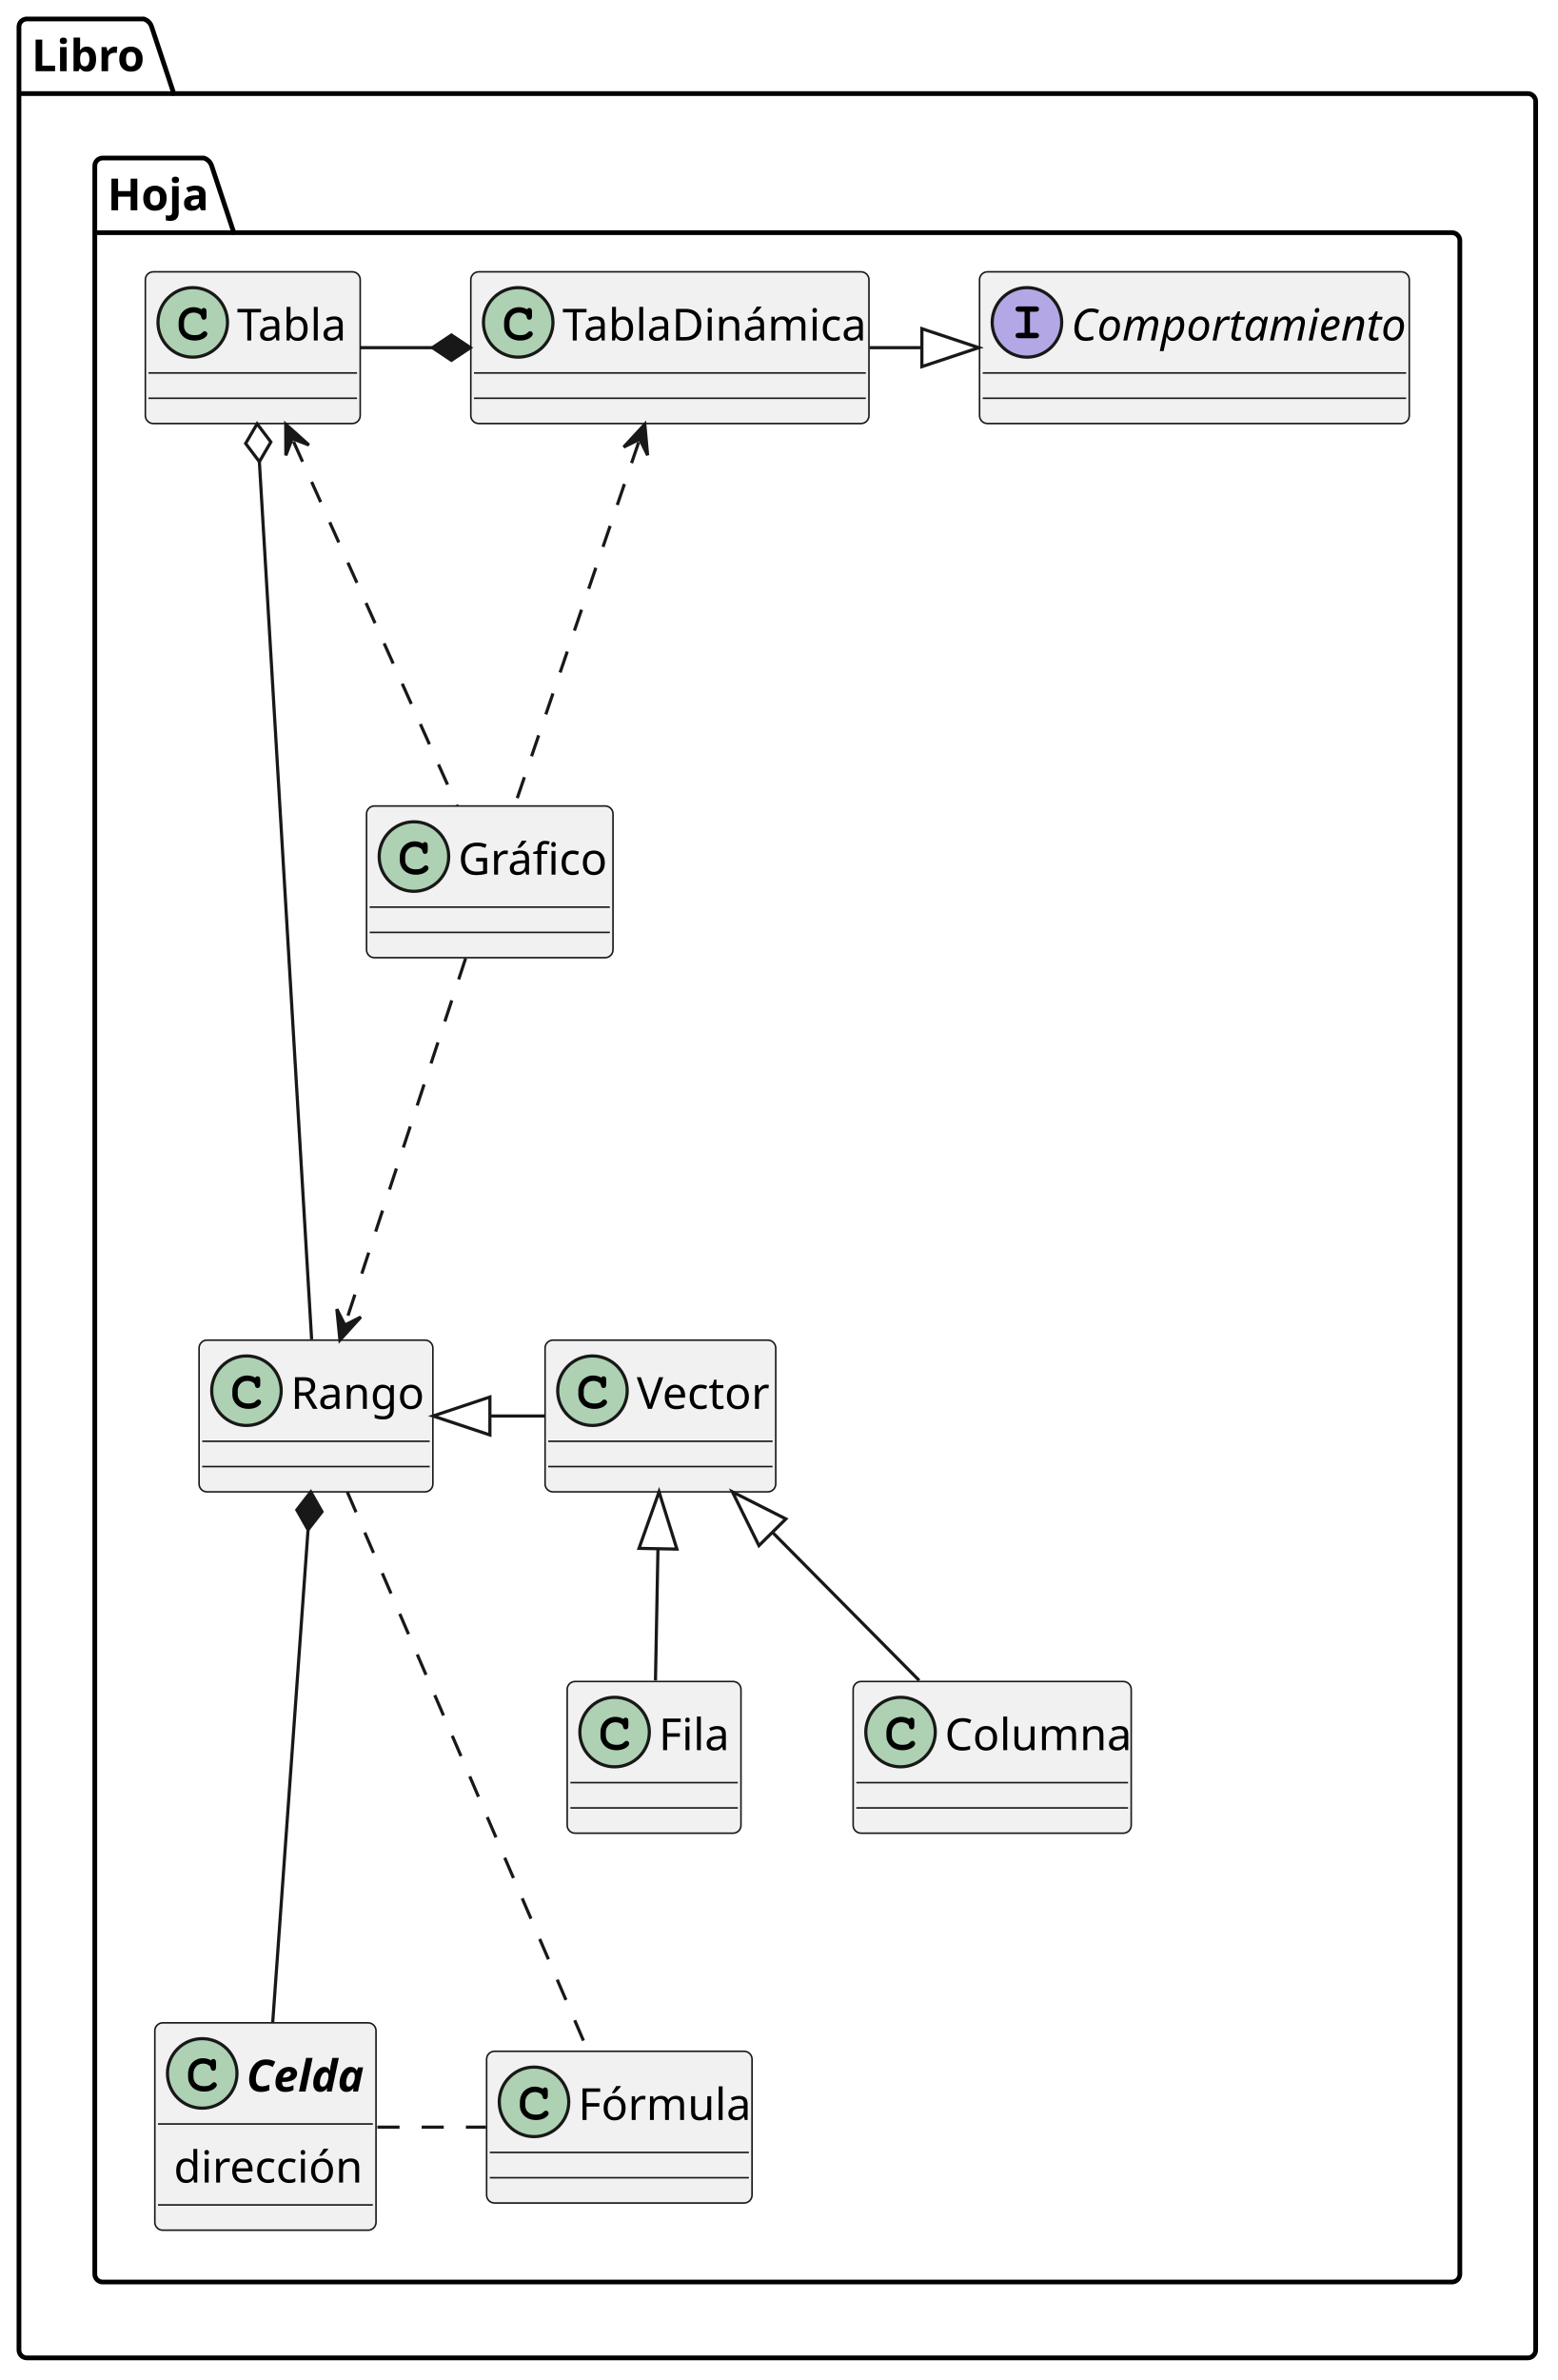
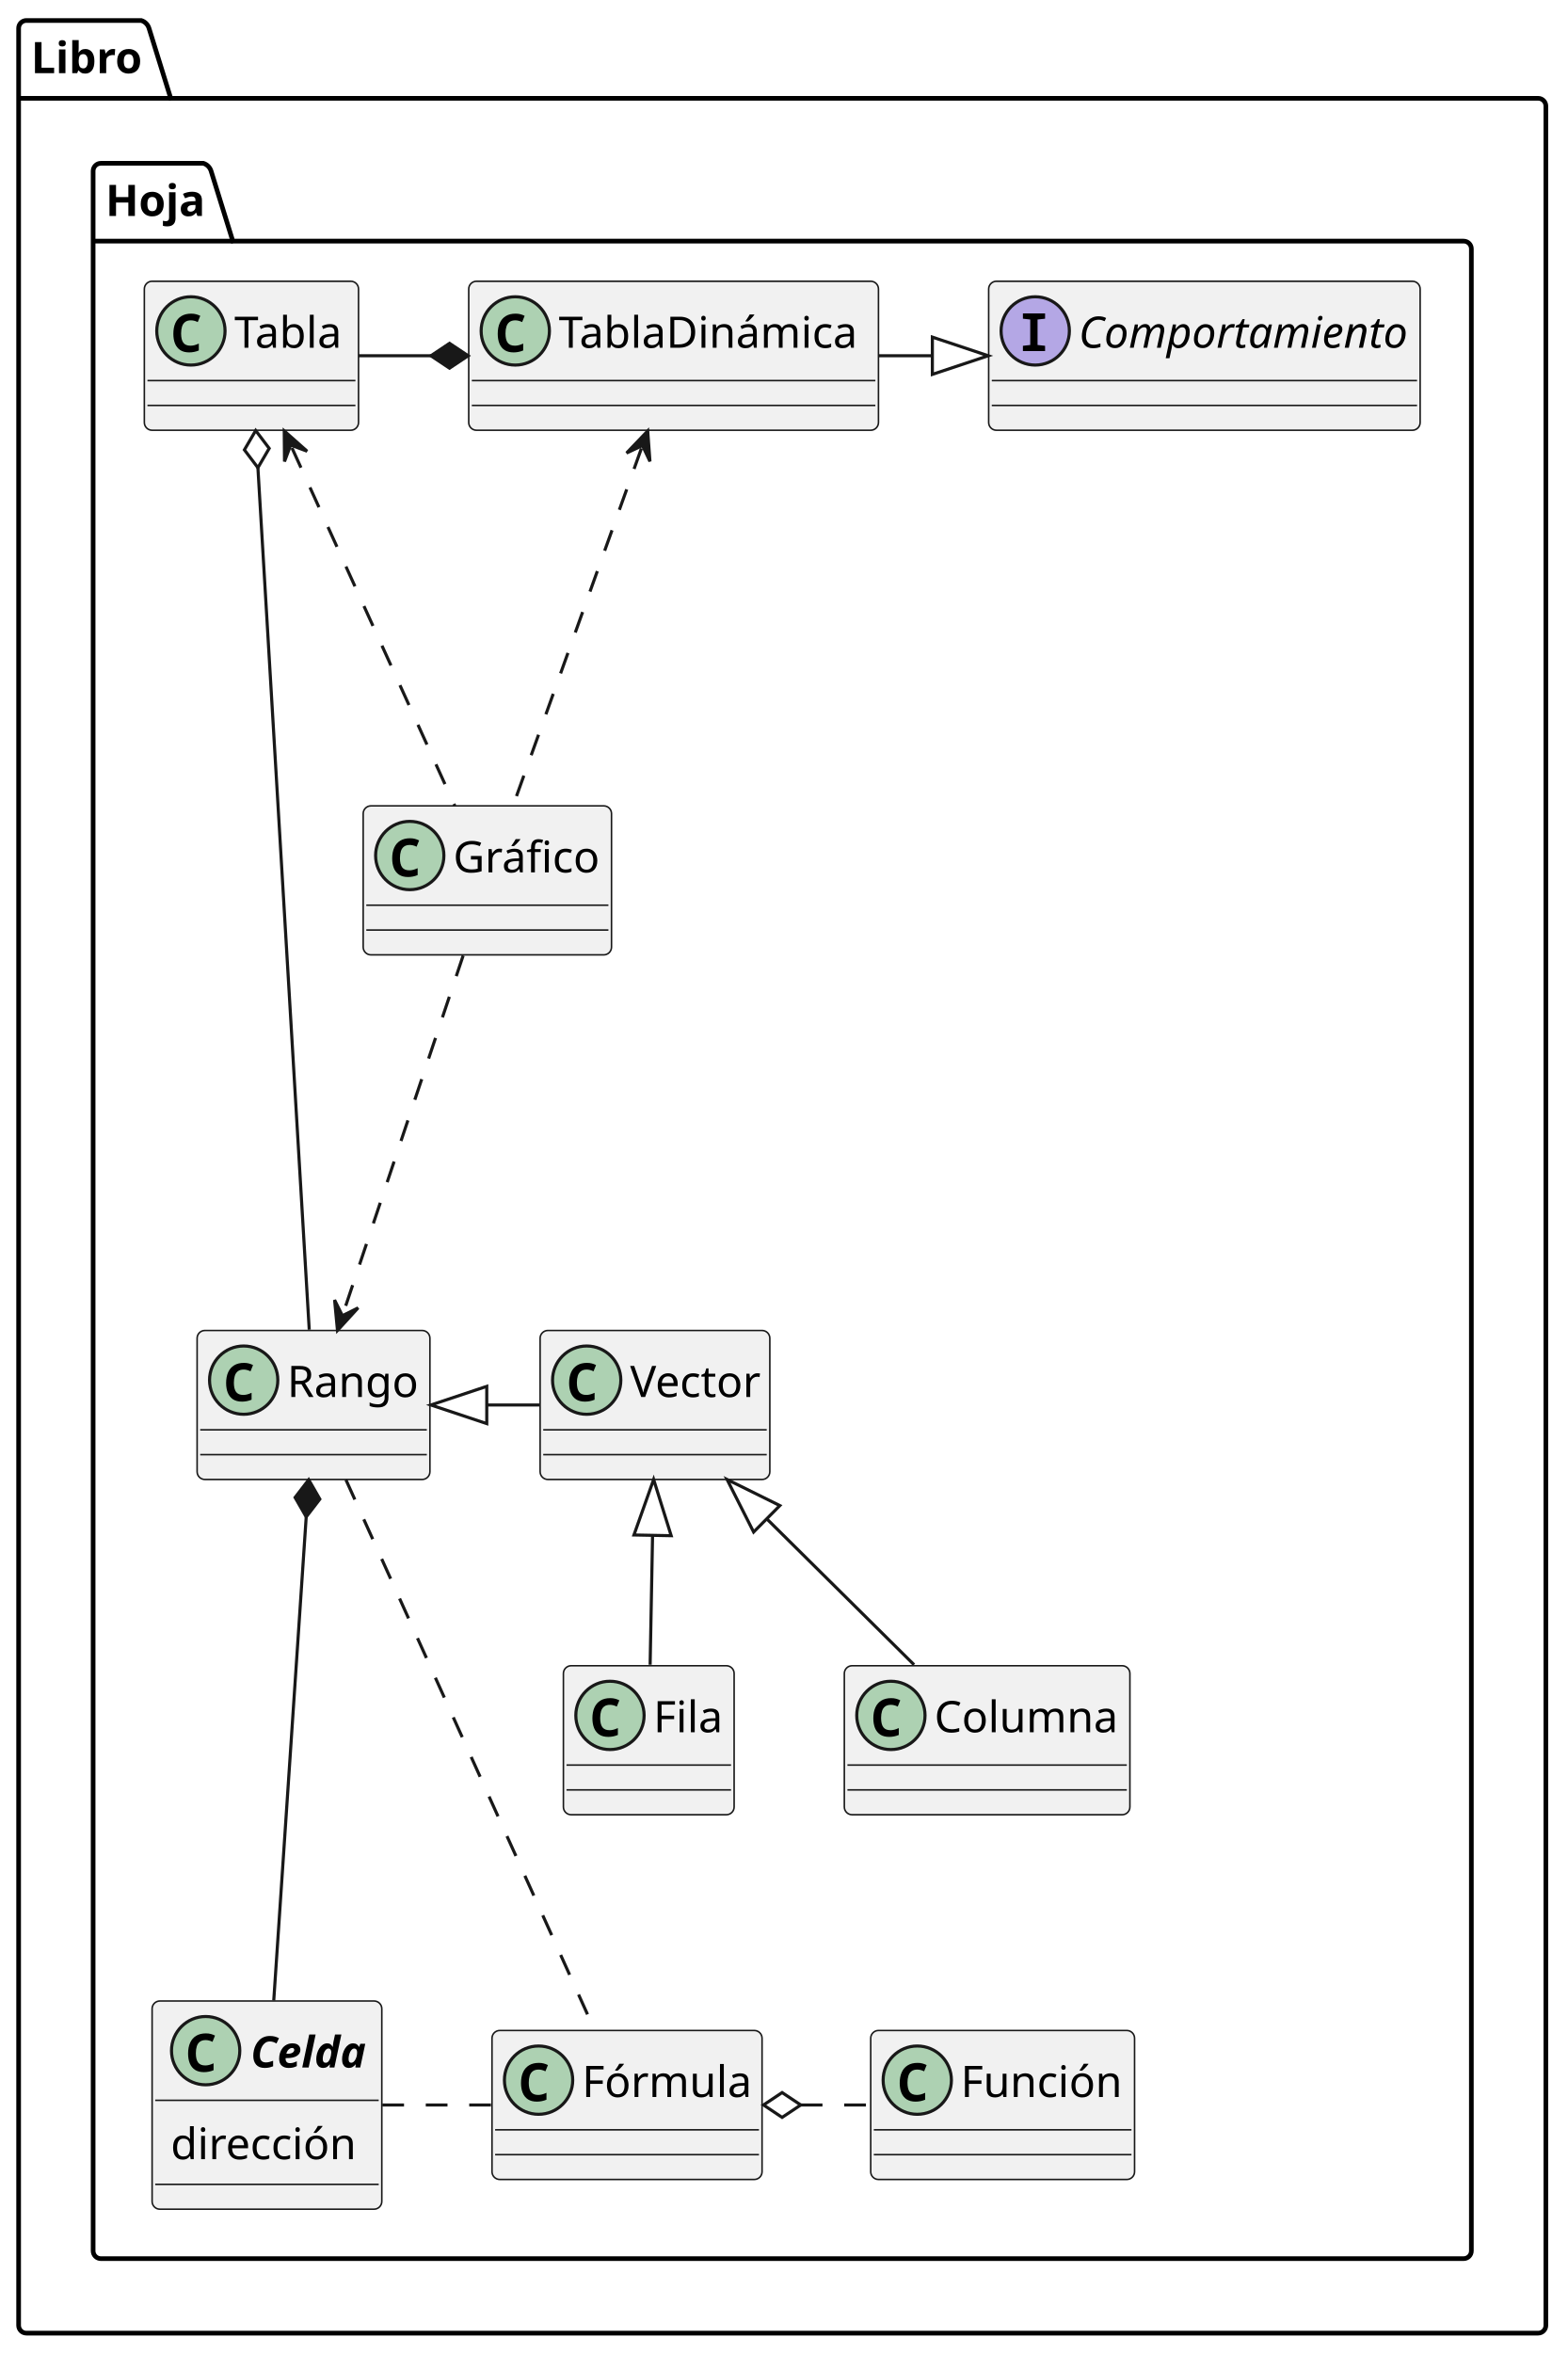
- <svg xmlns="http://www.w3.org/2000/svg" contentStyleType="text/css" height="753px" preserveAspectRatio="none" style="width:493px;height:753px;background:#FFFFFF;" version="1.1" viewBox="0 0 493 753" width="493px" zoomAndPan="magnify">
+ <svg xmlns="http://www.w3.org/2000/svg" contentStyleType="text/css" height="758px" preserveAspectRatio="none" style="width:505px;height:758px;background:#FFFFFF;" version="1.1" viewBox="0 0 505 758" width="505px" zoomAndPan="magnify">
  <defs />
  <g>
    <g id="cluster_Libro">
-       <path d="M8.5,6 L45.5,6 A3.75,3.75 0 0 1 48,8.5 L55,29.609 L483.5,29.609 A2.5,2.5 0 0 1 486,32.109 L486,743.5 A2.5,2.5 0 0 1 483.5,746 L8.5,746 A2.5,2.5 0 0 1 6,743.5 L6,8.5 A2.5,2.5 0 0 1 8.5,6 " fill="none" style="stroke:#000000;stroke-width:1.5;" />
-       <line style="stroke:#000000;stroke-width:1.5;" x1="6" x2="55" y1="29.609" y2="29.609" />
-       <text fill="#000000" font-family="sans-serif" font-size="14" font-weight="bold" lengthAdjust="spacing" textLength="36" x="10" y="22.533">Libro</text>
+       <path d="M8.5,6.602 L45.5,6.602 A3.75,3.75 0 0 1 48,9.102 L55,31.67 L495.5,31.67 A2.5,2.5 0 0 1 498,34.17 L498,749.102 A2.5,2.5 0 0 1 495.5,751.602 L8.5,751.602 A2.5,2.5 0 0 1 6,749.102 L6,9.102 A2.5,2.5 0 0 1 8.5,6.602 " fill="none" style="stroke:#000000;stroke-width:1.5;" />
+       <line style="stroke:#000000;stroke-width:1.5;" x1="6" x2="55" y1="31.67" y2="31.67" />
+       <text fill="#000000" font-family="sans-serif" font-size="14" font-weight="bold" lengthAdjust="spacing" textLength="36" x="10" y="23.568">Libro</text>
    </g>
    <g id="cluster_Hoja">
-       <path d="M32.5,50 L64.5,50 A3.75,3.75 0 0 1 67,52.5 L74,73.609 L459.5,73.609 A2.5,2.5 0 0 1 462,76.109 L462,719.5 A2.5,2.5 0 0 1 459.5,722 L32.5,722 A2.5,2.5 0 0 1 30,719.5 L30,52.5 A2.5,2.5 0 0 1 32.5,50 " fill="none" style="stroke:#000000;stroke-width:1.5;" />
-       <line style="stroke:#000000;stroke-width:1.5;" x1="30" x2="74" y1="73.609" y2="73.609" />
-       <text fill="#000000" font-family="sans-serif" font-size="14" font-weight="bold" lengthAdjust="spacing" textLength="31" x="34" y="66.533">Hoja</text>
+       <path d="M32.5,52.602 L65.5,52.602 A3.75,3.75 0 0 1 68,55.102 L75,77.67 L471.5,77.67 A2.5,2.5 0 0 1 474,80.17 L474,725.102 A2.5,2.5 0 0 1 471.5,727.602 L32.5,727.602 A2.5,2.5 0 0 1 30,725.102 L30,55.102 A2.5,2.5 0 0 1 32.5,52.602 " fill="none" style="stroke:#000000;stroke-width:1.5;" />
+       <line style="stroke:#000000;stroke-width:1.5;" x1="30" x2="75" y1="77.67" y2="77.67" />
+       <text fill="#000000" font-family="sans-serif" font-size="14" font-weight="bold" lengthAdjust="spacing" textLength="32" x="34" y="69.568">Hoja</text>
    </g>
    <g id="elem_Comportamiento">
-       <rect codeLine="7" fill="#F1F1F1" height="48" id="Comportamiento" rx="2.5" ry="2.5" style="stroke:#181818;stroke-width:0.5;" width="136" x="310" y="86" />
-       <ellipse cx="325" cy="102" fill="#B4A7E5" rx="11" ry="11" style="stroke:#181818;stroke-width:1.0;" />
-       <path d="M325.953,98.641 L325.953,105.297 L327.672,105.297 Q328.281,105.297 328.547,105.531 Q328.812,105.766 328.812,106.156 Q328.812,106.531 328.547,106.766 Q328.281,107 327.672,107 L322.531,107 Q321.922,107 321.656,106.766 Q321.391,106.531 321.391,106.141 Q321.391,105.766 321.656,105.531 Q321.922,105.297 322.531,105.297 L324.25,105.297 L324.25,98.641 L322.531,98.641 Q321.922,98.641 321.656,98.406 Q321.391,98.172 321.391,97.781 Q321.391,97.406 321.656,97.172 Q321.922,96.938 322.531,96.938 L327.672,96.938 Q328.281,96.938 328.547,97.172 Q328.812,97.406 328.812,97.781 Q328.812,98.172 328.547,98.406 Q328.281,98.641 327.672,98.641 L325.953,98.641 Z " fill="#000000" />
-       <text fill="#000000" font-family="sans-serif" font-size="14" font-style="italic" lengthAdjust="spacing" textLength="104" x="339" y="107.728">Comportamiento</text>
-       <line style="stroke:#181818;stroke-width:0.5;" x1="311" x2="445" y1="118" y2="118" />
-       <line style="stroke:#181818;stroke-width:0.5;" x1="311" x2="445" y1="126" y2="126" />
+       <rect codeLine="7" fill="#F1F1F1" height="48" id="Comportamiento" rx="2.5" ry="2.5" style="stroke:#181818;stroke-width:0.5;" width="139" x="318.5" y="90.602" />
+       <ellipse cx="333.5" cy="106.602" fill="#B4A7E5" rx="11" ry="11" style="stroke:#181818;stroke-width:1.0;" />
+       <path d="M329.531,113.102 L329.531,111.399 L331.891,111.133 L331.891,102.93 L329.531,102.665 L329.531,100.961 L336.672,100.961 L336.672,102.665 L334.25,102.93 L334.25,111.133 L336.672,111.399 L336.672,113.102 L329.531,113.102 Z " fill="#000000" />
+       <text fill="#000000" font-family="sans-serif" font-size="14" font-style="italic" lengthAdjust="spacing" textLength="107" x="347.5" y="112.034">Comportamiento</text>
+       <line style="stroke:#181818;stroke-width:0.5;" x1="319.5" x2="456.5" y1="122.602" y2="122.602" />
+       <line style="stroke:#181818;stroke-width:0.5;" x1="319.5" x2="456.5" y1="130.602" y2="130.602" />
    </g>
    <g id="elem_Rango">
-       <rect fill="#F1F1F1" height="48" id="Rango" rx="2.5" ry="2.5" style="stroke:#181818;stroke-width:0.5;" width="74" x="63" y="424" />
-       <ellipse cx="78" cy="440" fill="#ADD1B2" rx="11" ry="11" style="stroke:#181818;stroke-width:1.0;" />
-       <path d="M80.766,435.875 Q80.922,435.656 81.109,435.547 Q81.297,435.438 81.516,435.438 Q81.891,435.438 82.125,435.703 Q82.359,435.953 82.359,436.562 L82.359,438.016 Q82.359,438.625 82.125,438.891 Q81.891,439.156 81.516,439.156 Q81.172,439.156 80.969,438.953 Q80.766,438.766 80.656,438.25 Q80.609,437.891 80.422,437.703 Q80.094,437.328 79.484,437.109 Q78.875,436.891 78.25,436.891 Q77.484,436.891 76.844,437.219 Q76.219,437.547 75.719,438.297 Q75.234,439.047 75.234,440.078 L75.234,441.172 Q75.234,442.406 76.125,443.234 Q77.016,444.047 78.609,444.047 Q79.547,444.047 80.203,443.797 Q80.594,443.641 81.016,443.203 Q81.281,442.938 81.422,442.859 Q81.578,442.781 81.781,442.781 Q82.109,442.781 82.359,443.047 Q82.625,443.297 82.625,443.641 Q82.625,443.984 82.281,444.391 Q81.781,444.969 80.984,445.297 Q79.906,445.75 78.609,445.75 Q77.094,445.75 75.891,445.125 Q74.906,444.625 74.219,443.562 Q73.531,442.484 73.531,441.203 L73.531,440.047 Q73.531,438.719 74.141,437.578 Q74.766,436.422 75.859,435.812 Q76.953,435.188 78.188,435.188 Q78.922,435.188 79.562,435.359 Q80.219,435.516 80.766,435.875 Z " fill="#000000" />
-       <text fill="#000000" font-family="sans-serif" font-size="14" lengthAdjust="spacing" textLength="42" x="92" y="445.728">Rango</text>
-       <line style="stroke:#181818;stroke-width:0.5;" x1="64" x2="136" y1="456" y2="456" />
-       <line style="stroke:#181818;stroke-width:0.5;" x1="64" x2="136" y1="464" y2="464" />
+       <rect fill="#F1F1F1" height="48" id="Rango" rx="2.5" ry="2.5" style="stroke:#181818;stroke-width:0.5;" width="75" x="63.5" y="428.602" />
+       <ellipse cx="78.5" cy="444.602" fill="#ADD1B2" rx="11" ry="11" style="stroke:#181818;stroke-width:1.0;" />
+       <path d="M77.969,451.524 Q76.219,451.524 75.078,450.789 Q73.953,450.039 73.391,448.696 Q72.844,447.336 72.844,445.539 Q72.844,443.508 73.5,442.055 Q74.156,440.602 75.438,439.821 Q76.719,439.039 78.594,439.039 Q79.484,439.039 80.156,439.227 Q80.828,439.399 81.516,439.743 L80.703,441.758 Q80.078,441.446 79.531,441.321 Q79,441.196 78.516,441.196 Q77.344,441.196 76.641,441.727 Q75.938,442.258 75.641,443.211 Q75.344,444.164 75.344,445.43 Q75.344,447.446 76.062,448.414 Q76.781,449.368 78.375,449.368 Q78.969,449.368 79.594,449.211 Q80.219,449.055 81.047,448.68 L81.047,450.899 Q80.312,451.211 79.516,451.368 Q78.734,451.524 77.969,451.524 Z " fill="#000000" />
+       <text fill="#000000" font-family="sans-serif" font-size="14" lengthAdjust="spacing" textLength="43" x="92.5" y="450.034">Rango</text>
+       <line style="stroke:#181818;stroke-width:0.5;" x1="64.5" x2="137.5" y1="460.602" y2="460.602" />
+       <line style="stroke:#181818;stroke-width:0.5;" x1="64.5" x2="137.5" y1="468.602" y2="468.602" />
    </g>
    <g id="elem_Celda">
-       <rect codeLine="23" fill="#F1F1F1" height="65.609" id="Celda" rx="2.5" ry="2.5" style="stroke:#181818;stroke-width:0.5;" width="70" x="49" y="640" />
-       <ellipse cx="64" cy="656" fill="#ADD1B2" rx="11" ry="11" style="stroke:#181818;stroke-width:1.0;" />
-       <path d="M66.766,651.875 Q66.922,651.656 67.109,651.547 Q67.297,651.438 67.516,651.438 Q67.891,651.438 68.125,651.703 Q68.359,651.953 68.359,652.562 L68.359,654.016 Q68.359,654.625 68.125,654.891 Q67.891,655.156 67.516,655.156 Q67.172,655.156 66.969,654.953 Q66.766,654.766 66.656,654.25 Q66.609,653.891 66.422,653.703 Q66.094,653.328 65.484,653.109 Q64.875,652.891 64.25,652.891 Q63.484,652.891 62.844,653.219 Q62.219,653.547 61.719,654.297 Q61.234,655.047 61.234,656.078 L61.234,657.172 Q61.234,658.406 62.125,659.234 Q63.016,660.047 64.609,660.047 Q65.547,660.047 66.203,659.797 Q66.594,659.641 67.016,659.203 Q67.281,658.938 67.422,658.859 Q67.578,658.781 67.781,658.781 Q68.109,658.781 68.359,659.047 Q68.625,659.297 68.625,659.641 Q68.625,659.984 68.281,660.391 Q67.781,660.969 66.984,661.297 Q65.906,661.75 64.609,661.75 Q63.094,661.75 61.891,661.125 Q60.906,660.625 60.219,659.562 Q59.531,658.484 59.531,657.203 L59.531,656.047 Q59.531,654.719 60.141,653.578 Q60.766,652.422 61.859,651.812 Q62.953,651.188 64.188,651.188 Q64.922,651.188 65.562,651.359 Q66.219,651.516 66.766,651.875 Z " fill="#000000" />
-       <text fill="#000000" font-family="sans-serif" font-size="14" font-style="italic" font-weight="bold" lengthAdjust="spacing" textLength="38" x="78" y="661.729">Celda</text>
-       <line style="stroke:#181818;stroke-width:0.5;" x1="50" x2="118" y1="672" y2="672" />
-       <text fill="#000000" font-family="sans-serif" font-size="14" lengthAdjust="spacing" textLength="57" x="55" y="690.533">dirección</text>
-       <line style="stroke:#181818;stroke-width:0.5;" x1="50" x2="118" y1="697.609" y2="697.609" />
+       <rect codeLine="24" fill="#F1F1F1" height="67.068" id="Celda" rx="2.5" ry="2.5" style="stroke:#181818;stroke-width:0.5;" width="74" x="49" y="644.602" />
+       <ellipse cx="66.25" cy="660.602" fill="#ADD1B2" rx="11" ry="11" style="stroke:#181818;stroke-width:1.0;" />
+       <path d="M65.719,667.524 Q63.969,667.524 62.828,666.789 Q61.703,666.039 61.141,664.696 Q60.594,663.336 60.594,661.539 Q60.594,659.508 61.25,658.055 Q61.906,656.602 63.188,655.821 Q64.469,655.039 66.344,655.039 Q67.234,655.039 67.906,655.227 Q68.578,655.399 69.266,655.743 L68.453,657.758 Q67.828,657.446 67.281,657.321 Q66.75,657.196 66.266,657.196 Q65.094,657.196 64.391,657.727 Q63.688,658.258 63.391,659.211 Q63.094,660.164 63.094,661.43 Q63.094,663.446 63.812,664.414 Q64.531,665.368 66.125,665.368 Q66.719,665.368 67.344,665.211 Q67.969,665.055 68.797,664.68 L68.797,666.899 Q68.062,667.211 67.266,667.368 Q66.484,667.524 65.719,667.524 Z " fill="#000000" />
+       <text fill="#000000" font-family="sans-serif" font-size="14" font-style="italic" font-weight="bold" lengthAdjust="spacing" textLength="37" x="80.75" y="666.034">Celda</text>
+       <line style="stroke:#181818;stroke-width:0.5;" x1="50" x2="122" y1="676.602" y2="676.602" />
+       <text fill="#000000" font-family="sans-serif" font-size="14" lengthAdjust="spacing" textLength="62" x="55" y="695.568">dirección</text>
+       <line style="stroke:#181818;stroke-width:0.5;" x1="50" x2="122" y1="703.67" y2="703.67" />
    </g>
    <g id="elem_Vector">
-       <rect fill="#F1F1F1" height="48" id="Vector" rx="2.5" ry="2.5" style="stroke:#181818;stroke-width:0.5;" width="73" x="172.5" y="424" />
-       <ellipse cx="187.5" cy="440" fill="#ADD1B2" rx="11" ry="11" style="stroke:#181818;stroke-width:1.0;" />
-       <path d="M190.266,435.875 Q190.422,435.656 190.609,435.547 Q190.797,435.438 191.016,435.438 Q191.391,435.438 191.625,435.703 Q191.859,435.953 191.859,436.562 L191.859,438.016 Q191.859,438.625 191.625,438.891 Q191.391,439.156 191.016,439.156 Q190.672,439.156 190.469,438.953 Q190.266,438.766 190.156,438.25 Q190.109,437.891 189.922,437.703 Q189.594,437.328 188.984,437.109 Q188.375,436.891 187.75,436.891 Q186.984,436.891 186.344,437.219 Q185.719,437.547 185.219,438.297 Q184.734,439.047 184.734,440.078 L184.734,441.172 Q184.734,442.406 185.625,443.234 Q186.516,444.047 188.109,444.047 Q189.047,444.047 189.703,443.797 Q190.094,443.641 190.516,443.203 Q190.781,442.938 190.922,442.859 Q191.078,442.781 191.281,442.781 Q191.609,442.781 191.859,443.047 Q192.125,443.297 192.125,443.641 Q192.125,443.984 191.781,444.391 Q191.281,444.969 190.484,445.297 Q189.406,445.75 188.109,445.75 Q186.594,445.75 185.391,445.125 Q184.406,444.625 183.719,443.562 Q183.031,442.484 183.031,441.203 L183.031,440.047 Q183.031,438.719 183.641,437.578 Q184.266,436.422 185.359,435.812 Q186.453,435.188 187.688,435.188 Q188.422,435.188 189.062,435.359 Q189.719,435.516 190.266,435.875 Z " fill="#000000" />
-       <text fill="#000000" font-family="sans-serif" font-size="14" lengthAdjust="spacing" textLength="41" x="201.5" y="445.728">Vector</text>
-       <line style="stroke:#181818;stroke-width:0.5;" x1="173.5" x2="244.5" y1="456" y2="456" />
-       <line style="stroke:#181818;stroke-width:0.5;" x1="173.5" x2="244.5" y1="464" y2="464" />
+       <rect fill="#F1F1F1" height="48" id="Vector" rx="2.5" ry="2.5" style="stroke:#181818;stroke-width:0.5;" width="74" x="174" y="428.602" />
+       <ellipse cx="189" cy="444.602" fill="#ADD1B2" rx="11" ry="11" style="stroke:#181818;stroke-width:1.0;" />
+       <path d="M188.469,451.524 Q186.719,451.524 185.578,450.789 Q184.453,450.039 183.891,448.696 Q183.344,447.336 183.344,445.539 Q183.344,443.508 184,442.055 Q184.656,440.602 185.938,439.821 Q187.219,439.039 189.094,439.039 Q189.984,439.039 190.656,439.227 Q191.328,439.399 192.016,439.743 L191.203,441.758 Q190.578,441.446 190.031,441.321 Q189.5,441.196 189.016,441.196 Q187.844,441.196 187.141,441.727 Q186.438,442.258 186.141,443.211 Q185.844,444.164 185.844,445.43 Q185.844,447.446 186.562,448.414 Q187.281,449.368 188.875,449.368 Q189.469,449.368 190.094,449.211 Q190.719,449.055 191.547,448.68 L191.547,450.899 Q190.812,451.211 190.016,451.368 Q189.234,451.524 188.469,451.524 Z " fill="#000000" />
+       <text fill="#000000" font-family="sans-serif" font-size="14" lengthAdjust="spacing" textLength="42" x="203" y="450.034">Vector</text>
+       <line style="stroke:#181818;stroke-width:0.5;" x1="175" x2="247" y1="460.602" y2="460.602" />
+       <line style="stroke:#181818;stroke-width:0.5;" x1="175" x2="247" y1="468.602" y2="468.602" />
    </g>
    <g id="elem_Fila">
-       <rect fill="#F1F1F1" height="48" id="Fila" rx="2.5" ry="2.5" style="stroke:#181818;stroke-width:0.5;" width="55" x="179.5" y="532" />
-       <ellipse cx="194.5" cy="548" fill="#ADD1B2" rx="11" ry="11" style="stroke:#181818;stroke-width:1.0;" />
-       <path d="M197.266,543.875 Q197.422,543.656 197.609,543.547 Q197.797,543.438 198.016,543.438 Q198.391,543.438 198.625,543.703 Q198.859,543.953 198.859,544.562 L198.859,546.016 Q198.859,546.625 198.625,546.891 Q198.391,547.156 198.016,547.156 Q197.672,547.156 197.469,546.953 Q197.266,546.766 197.156,546.25 Q197.109,545.891 196.922,545.703 Q196.594,545.328 195.984,545.109 Q195.375,544.891 194.75,544.891 Q193.984,544.891 193.344,545.219 Q192.719,545.547 192.219,546.297 Q191.734,547.047 191.734,548.078 L191.734,549.172 Q191.734,550.406 192.625,551.234 Q193.516,552.047 195.109,552.047 Q196.047,552.047 196.703,551.797 Q197.094,551.641 197.516,551.203 Q197.781,550.938 197.922,550.859 Q198.078,550.781 198.281,550.781 Q198.609,550.781 198.859,551.047 Q199.125,551.297 199.125,551.641 Q199.125,551.984 198.781,552.391 Q198.281,552.969 197.484,553.297 Q196.406,553.75 195.109,553.75 Q193.594,553.75 192.391,553.125 Q191.406,552.625 190.719,551.562 Q190.031,550.484 190.031,549.203 L190.031,548.047 Q190.031,546.719 190.641,545.578 Q191.266,544.422 192.359,543.812 Q193.453,543.188 194.688,543.188 Q195.422,543.188 196.062,543.359 Q196.719,543.516 197.266,543.875 Z " fill="#000000" />
-       <text fill="#000000" font-family="sans-serif" font-size="14" lengthAdjust="spacing" textLength="23" x="208.5" y="553.729">Fila</text>
-       <line style="stroke:#181818;stroke-width:0.5;" x1="180.5" x2="233.5" y1="564" y2="564" />
-       <line style="stroke:#181818;stroke-width:0.5;" x1="180.5" x2="233.5" y1="572" y2="572" />
+       <rect fill="#F1F1F1" height="48" id="Fila" rx="2.5" ry="2.5" style="stroke:#181818;stroke-width:0.5;" width="55" x="181.5" y="536.602" />
+       <ellipse cx="196.5" cy="552.602" fill="#ADD1B2" rx="11" ry="11" style="stroke:#181818;stroke-width:1.0;" />
+       <path d="M195.969,559.524 Q194.219,559.524 193.078,558.789 Q191.953,558.039 191.391,556.696 Q190.844,555.336 190.844,553.539 Q190.844,551.508 191.5,550.055 Q192.156,548.602 193.438,547.821 Q194.719,547.039 196.594,547.039 Q197.484,547.039 198.156,547.227 Q198.828,547.399 199.516,547.743 L198.703,549.758 Q198.078,549.446 197.531,549.321 Q197,549.196 196.516,549.196 Q195.344,549.196 194.641,549.727 Q193.938,550.258 193.641,551.211 Q193.344,552.164 193.344,553.43 Q193.344,555.446 194.062,556.414 Q194.781,557.368 196.375,557.368 Q196.969,557.368 197.594,557.211 Q198.219,557.055 199.047,556.68 L199.047,558.899 Q198.312,559.211 197.516,559.368 Q196.734,559.524 195.969,559.524 Z " fill="#000000" />
+       <text fill="#000000" font-family="sans-serif" font-size="14" lengthAdjust="spacing" textLength="23" x="210.5" y="558.034">Fila</text>
+       <line style="stroke:#181818;stroke-width:0.5;" x1="182.5" x2="235.5" y1="568.602" y2="568.602" />
+       <line style="stroke:#181818;stroke-width:0.5;" x1="182.5" x2="235.5" y1="576.602" y2="576.602" />
    </g>
    <g id="elem_Columna">
-       <rect fill="#F1F1F1" height="48" id="Columna" rx="2.5" ry="2.5" style="stroke:#181818;stroke-width:0.5;" width="88" x="270" y="532" />
-       <ellipse cx="285" cy="548" fill="#ADD1B2" rx="11" ry="11" style="stroke:#181818;stroke-width:1.0;" />
-       <path d="M287.766,543.875 Q287.922,543.656 288.109,543.547 Q288.297,543.438 288.516,543.438 Q288.891,543.438 289.125,543.703 Q289.359,543.953 289.359,544.562 L289.359,546.016 Q289.359,546.625 289.125,546.891 Q288.891,547.156 288.516,547.156 Q288.172,547.156 287.969,546.953 Q287.766,546.766 287.656,546.25 Q287.609,545.891 287.422,545.703 Q287.094,545.328 286.484,545.109 Q285.875,544.891 285.25,544.891 Q284.484,544.891 283.844,545.219 Q283.219,545.547 282.719,546.297 Q282.234,547.047 282.234,548.078 L282.234,549.172 Q282.234,550.406 283.125,551.234 Q284.016,552.047 285.609,552.047 Q286.547,552.047 287.203,551.797 Q287.594,551.641 288.016,551.203 Q288.281,550.938 288.422,550.859 Q288.578,550.781 288.781,550.781 Q289.109,550.781 289.359,551.047 Q289.625,551.297 289.625,551.641 Q289.625,551.984 289.281,552.391 Q288.781,552.969 287.984,553.297 Q286.906,553.75 285.609,553.75 Q284.094,553.75 282.891,553.125 Q281.906,552.625 281.219,551.562 Q280.531,550.484 280.531,549.203 L280.531,548.047 Q280.531,546.719 281.141,545.578 Q281.766,544.422 282.859,543.812 Q283.953,543.188 285.188,543.188 Q285.922,543.188 286.562,543.359 Q287.219,543.516 287.766,543.875 Z " fill="#000000" />
-       <text fill="#000000" font-family="sans-serif" font-size="14" lengthAdjust="spacing" textLength="56" x="299" y="553.729">Columna</text>
-       <line style="stroke:#181818;stroke-width:0.5;" x1="271" x2="357" y1="564" y2="564" />
-       <line style="stroke:#181818;stroke-width:0.5;" x1="271" x2="357" y1="572" y2="572" />
+       <rect fill="#F1F1F1" height="48" id="Columna" rx="2.5" ry="2.5" style="stroke:#181818;stroke-width:0.5;" width="92" x="272" y="536.602" />
+       <ellipse cx="287" cy="552.602" fill="#ADD1B2" rx="11" ry="11" style="stroke:#181818;stroke-width:1.0;" />
+       <path d="M286.469,559.524 Q284.719,559.524 283.578,558.789 Q282.453,558.039 281.891,556.696 Q281.344,555.336 281.344,553.539 Q281.344,551.508 282,550.055 Q282.656,548.602 283.938,547.821 Q285.219,547.039 287.094,547.039 Q287.984,547.039 288.656,547.227 Q289.328,547.399 290.016,547.743 L289.203,549.758 Q288.578,549.446 288.031,549.321 Q287.5,549.196 287.016,549.196 Q285.844,549.196 285.141,549.727 Q284.438,550.258 284.141,551.211 Q283.844,552.164 283.844,553.43 Q283.844,555.446 284.562,556.414 Q285.281,557.368 286.875,557.368 Q287.469,557.368 288.094,557.211 Q288.719,557.055 289.547,556.68 L289.547,558.899 Q288.812,559.211 288.016,559.368 Q287.234,559.524 286.469,559.524 Z " fill="#000000" />
+       <text fill="#000000" font-family="sans-serif" font-size="14" lengthAdjust="spacing" textLength="60" x="301" y="558.034">Columna</text>
+       <line style="stroke:#181818;stroke-width:0.5;" x1="273" x2="363" y1="568.602" y2="568.602" />
+       <line style="stroke:#181818;stroke-width:0.5;" x1="273" x2="363" y1="576.602" y2="576.602" />
    </g>
    <g id="elem_TablaDinámica">
-       <rect fill="#F1F1F1" height="48" id="TablaDinámica" rx="2.5" ry="2.5" style="stroke:#181818;stroke-width:0.5;" width="126" x="149" y="86" />
-       <ellipse cx="164" cy="102" fill="#ADD1B2" rx="11" ry="11" style="stroke:#181818;stroke-width:1.0;" />
-       <path d="M166.766,97.875 Q166.922,97.656 167.109,97.547 Q167.297,97.438 167.516,97.438 Q167.891,97.438 168.125,97.703 Q168.359,97.953 168.359,98.562 L168.359,100.016 Q168.359,100.625 168.125,100.891 Q167.891,101.156 167.516,101.156 Q167.172,101.156 166.969,100.953 Q166.766,100.766 166.656,100.25 Q166.609,99.891 166.422,99.703 Q166.094,99.328 165.484,99.109 Q164.875,98.891 164.25,98.891 Q163.484,98.891 162.844,99.219 Q162.219,99.547 161.719,100.297 Q161.234,101.047 161.234,102.078 L161.234,103.172 Q161.234,104.406 162.125,105.234 Q163.016,106.047 164.609,106.047 Q165.547,106.047 166.203,105.797 Q166.594,105.641 167.016,105.203 Q167.281,104.938 167.422,104.859 Q167.578,104.781 167.781,104.781 Q168.109,104.781 168.359,105.047 Q168.625,105.297 168.625,105.641 Q168.625,105.984 168.281,106.391 Q167.781,106.969 166.984,107.297 Q165.906,107.75 164.609,107.75 Q163.094,107.75 161.891,107.125 Q160.906,106.625 160.219,105.562 Q159.531,104.484 159.531,103.203 L159.531,102.047 Q159.531,100.719 160.141,99.578 Q160.766,98.422 161.859,97.812 Q162.953,97.188 164.188,97.188 Q164.922,97.188 165.562,97.359 Q166.219,97.516 166.766,97.875 Z " fill="#000000" />
-       <text fill="#000000" font-family="sans-serif" font-size="14" lengthAdjust="spacing" textLength="94" x="178" y="107.728">TablaDinámica</text>
-       <line style="stroke:#181818;stroke-width:0.5;" x1="150" x2="274" y1="118" y2="118" />
-       <line style="stroke:#181818;stroke-width:0.5;" x1="150" x2="274" y1="126" y2="126" />
+       <rect fill="#F1F1F1" height="48" id="TablaDinámica" rx="2.5" ry="2.5" style="stroke:#181818;stroke-width:0.5;" width="132" x="151" y="90.602" />
+       <ellipse cx="166" cy="106.602" fill="#ADD1B2" rx="11" ry="11" style="stroke:#181818;stroke-width:1.0;" />
+       <path d="M165.469,113.524 Q163.719,113.524 162.578,112.79 Q161.453,112.04 160.891,110.696 Q160.344,109.336 160.344,107.54 Q160.344,105.508 161,104.055 Q161.656,102.602 162.938,101.821 Q164.219,101.04 166.094,101.04 Q166.984,101.04 167.656,101.227 Q168.328,101.399 169.016,101.743 L168.203,103.758 Q167.578,103.446 167.031,103.321 Q166.5,103.196 166.016,103.196 Q164.844,103.196 164.141,103.727 Q163.438,104.258 163.141,105.211 Q162.844,106.165 162.844,107.43 Q162.844,109.446 163.562,110.415 Q164.281,111.368 165.875,111.368 Q166.469,111.368 167.094,111.211 Q167.719,111.055 168.547,110.68 L168.547,112.899 Q167.812,113.211 167.016,113.368 Q166.234,113.524 165.469,113.524 Z " fill="#000000" />
+       <text fill="#000000" font-family="sans-serif" font-size="14" lengthAdjust="spacing" textLength="100" x="180" y="112.034">TablaDinámica</text>
+       <line style="stroke:#181818;stroke-width:0.5;" x1="152" x2="282" y1="122.602" y2="122.602" />
+       <line style="stroke:#181818;stroke-width:0.5;" x1="152" x2="282" y1="130.602" y2="130.602" />
    </g>
    <g id="elem_Tabla">
-       <rect fill="#F1F1F1" height="48" id="Tabla" rx="2.5" ry="2.5" style="stroke:#181818;stroke-width:0.5;" width="68" x="46" y="86" />
-       <ellipse cx="61" cy="102" fill="#ADD1B2" rx="11" ry="11" style="stroke:#181818;stroke-width:1.0;" />
-       <path d="M63.766,97.875 Q63.922,97.656 64.109,97.547 Q64.297,97.438 64.516,97.438 Q64.891,97.438 65.125,97.703 Q65.359,97.953 65.359,98.562 L65.359,100.016 Q65.359,100.625 65.125,100.891 Q64.891,101.156 64.516,101.156 Q64.172,101.156 63.969,100.953 Q63.766,100.766 63.656,100.25 Q63.609,99.891 63.422,99.703 Q63.094,99.328 62.484,99.109 Q61.875,98.891 61.25,98.891 Q60.484,98.891 59.844,99.219 Q59.219,99.547 58.719,100.297 Q58.234,101.047 58.234,102.078 L58.234,103.172 Q58.234,104.406 59.125,105.234 Q60.016,106.047 61.609,106.047 Q62.547,106.047 63.203,105.797 Q63.594,105.641 64.016,105.203 Q64.281,104.938 64.422,104.859 Q64.578,104.781 64.781,104.781 Q65.109,104.781 65.359,105.047 Q65.625,105.297 65.625,105.641 Q65.625,105.984 65.281,106.391 Q64.781,106.969 63.984,107.297 Q62.906,107.75 61.609,107.75 Q60.094,107.75 58.891,107.125 Q57.906,106.625 57.219,105.562 Q56.531,104.484 56.531,103.203 L56.531,102.047 Q56.531,100.719 57.141,99.578 Q57.766,98.422 58.859,97.812 Q59.953,97.188 61.188,97.188 Q61.922,97.188 62.562,97.359 Q63.219,97.516 63.766,97.875 Z " fill="#000000" />
-       <text fill="#000000" font-family="sans-serif" font-size="14" lengthAdjust="spacing" textLength="36" x="75" y="107.728">Tabla</text>
-       <line style="stroke:#181818;stroke-width:0.5;" x1="47" x2="113" y1="118" y2="118" />
-       <line style="stroke:#181818;stroke-width:0.5;" x1="47" x2="113" y1="126" y2="126" />
+       <rect fill="#F1F1F1" height="48" id="Tabla" rx="2.5" ry="2.5" style="stroke:#181818;stroke-width:0.5;" width="69" x="46.5" y="90.602" />
+       <ellipse cx="61.5" cy="106.602" fill="#ADD1B2" rx="11" ry="11" style="stroke:#181818;stroke-width:1.0;" />
+       <path d="M60.969,113.524 Q59.219,113.524 58.078,112.79 Q56.953,112.04 56.391,110.696 Q55.844,109.336 55.844,107.54 Q55.844,105.508 56.5,104.055 Q57.156,102.602 58.438,101.821 Q59.719,101.04 61.594,101.04 Q62.484,101.04 63.156,101.227 Q63.828,101.399 64.516,101.743 L63.703,103.758 Q63.078,103.446 62.531,103.321 Q62,103.196 61.516,103.196 Q60.344,103.196 59.641,103.727 Q58.938,104.258 58.641,105.211 Q58.344,106.165 58.344,107.43 Q58.344,109.446 59.062,110.415 Q59.781,111.368 61.375,111.368 Q61.969,111.368 62.594,111.211 Q63.219,111.055 64.047,110.68 L64.047,112.899 Q63.312,113.211 62.516,113.368 Q61.734,113.524 60.969,113.524 Z " fill="#000000" />
+       <text fill="#000000" font-family="sans-serif" font-size="14" lengthAdjust="spacing" textLength="37" x="75.5" y="112.034">Tabla</text>
+       <line style="stroke:#181818;stroke-width:0.5;" x1="47.5" x2="114.5" y1="122.602" y2="122.602" />
+       <line style="stroke:#181818;stroke-width:0.5;" x1="47.5" x2="114.5" y1="130.602" y2="130.602" />
    </g>
    <g id="elem_Gráfico">
-       <rect fill="#F1F1F1" height="48" id="Gráfico" rx="2.5" ry="2.5" style="stroke:#181818;stroke-width:0.5;" width="78" x="116" y="255" />
-       <ellipse cx="131" cy="271" fill="#ADD1B2" rx="11" ry="11" style="stroke:#181818;stroke-width:1.0;" />
-       <path d="M133.766,266.875 Q133.922,266.656 134.109,266.547 Q134.297,266.438 134.516,266.438 Q134.891,266.438 135.125,266.703 Q135.359,266.953 135.359,267.562 L135.359,269.016 Q135.359,269.625 135.125,269.891 Q134.891,270.156 134.516,270.156 Q134.172,270.156 133.969,269.953 Q133.766,269.766 133.656,269.25 Q133.609,268.891 133.422,268.703 Q133.094,268.328 132.484,268.109 Q131.875,267.891 131.25,267.891 Q130.484,267.891 129.844,268.219 Q129.219,268.547 128.719,269.297 Q128.234,270.047 128.234,271.078 L128.234,272.172 Q128.234,273.406 129.125,274.234 Q130.016,275.047 131.609,275.047 Q132.547,275.047 133.203,274.797 Q133.594,274.641 134.016,274.203 Q134.281,273.938 134.422,273.859 Q134.578,273.781 134.781,273.781 Q135.109,273.781 135.359,274.047 Q135.625,274.297 135.625,274.641 Q135.625,274.984 135.281,275.391 Q134.781,275.969 133.984,276.297 Q132.906,276.75 131.609,276.75 Q130.094,276.75 128.891,276.125 Q127.906,275.625 127.219,274.562 Q126.531,273.484 126.531,272.203 L126.531,271.047 Q126.531,269.719 127.141,268.578 Q127.766,267.422 128.859,266.812 Q129.953,266.188 131.188,266.188 Q131.922,266.188 132.562,266.359 Q133.219,266.516 133.766,266.875 Z " fill="#000000" />
-       <text fill="#000000" font-family="sans-serif" font-size="14" lengthAdjust="spacing" textLength="46" x="145" y="276.728">Gráfico</text>
-       <line style="stroke:#181818;stroke-width:0.5;" x1="117" x2="193" y1="287" y2="287" />
-       <line style="stroke:#181818;stroke-width:0.5;" x1="117" x2="193" y1="295" y2="295" />
+       <rect fill="#F1F1F1" height="48" id="Gráfico" rx="2.5" ry="2.5" style="stroke:#181818;stroke-width:0.5;" width="80" x="117" y="259.602" />
+       <ellipse cx="132" cy="275.602" fill="#ADD1B2" rx="11" ry="11" style="stroke:#181818;stroke-width:1.0;" />
+       <path d="M131.469,282.524 Q129.719,282.524 128.578,281.789 Q127.453,281.039 126.891,279.696 Q126.344,278.336 126.344,276.539 Q126.344,274.508 127,273.055 Q127.656,271.602 128.938,270.821 Q130.219,270.039 132.094,270.039 Q132.984,270.039 133.656,270.227 Q134.328,270.399 135.016,270.743 L134.203,272.758 Q133.578,272.446 133.031,272.321 Q132.5,272.196 132.016,272.196 Q130.844,272.196 130.141,272.727 Q129.438,273.258 129.141,274.211 Q128.844,275.164 128.844,276.43 Q128.844,278.446 129.562,279.414 Q130.281,280.368 131.875,280.368 Q132.469,280.368 133.094,280.211 Q133.719,280.055 134.547,279.68 L134.547,281.899 Q133.812,282.211 133.016,282.368 Q132.234,282.524 131.469,282.524 Z " fill="#000000" />
+       <text fill="#000000" font-family="sans-serif" font-size="14" lengthAdjust="spacing" textLength="48" x="146" y="281.034">Gráfico</text>
+       <line style="stroke:#181818;stroke-width:0.5;" x1="118" x2="196" y1="291.602" y2="291.602" />
+       <line style="stroke:#181818;stroke-width:0.5;" x1="118" x2="196" y1="299.602" y2="299.602" />
    </g>
    <g id="elem_Fórmula">
-       <rect fill="#F1F1F1" height="48" id="Fórmula" rx="2.5" ry="2.5" style="stroke:#181818;stroke-width:0.5;" width="84" x="154" y="649" />
-       <ellipse cx="169" cy="665" fill="#ADD1B2" rx="11" ry="11" style="stroke:#181818;stroke-width:1.0;" />
-       <path d="M171.766,660.875 Q171.922,660.656 172.109,660.547 Q172.297,660.438 172.516,660.438 Q172.891,660.438 173.125,660.703 Q173.359,660.953 173.359,661.562 L173.359,663.016 Q173.359,663.625 173.125,663.891 Q172.891,664.156 172.516,664.156 Q172.172,664.156 171.969,663.953 Q171.766,663.766 171.656,663.25 Q171.609,662.891 171.422,662.703 Q171.094,662.328 170.484,662.109 Q169.875,661.891 169.25,661.891 Q168.484,661.891 167.844,662.219 Q167.219,662.547 166.719,663.297 Q166.234,664.047 166.234,665.078 L166.234,666.172 Q166.234,667.406 167.125,668.234 Q168.016,669.047 169.609,669.047 Q170.547,669.047 171.203,668.797 Q171.594,668.641 172.016,668.203 Q172.281,667.938 172.422,667.859 Q172.578,667.781 172.781,667.781 Q173.109,667.781 173.359,668.047 Q173.625,668.297 173.625,668.641 Q173.625,668.984 173.281,669.391 Q172.781,669.969 171.984,670.297 Q170.906,670.75 169.609,670.75 Q168.094,670.75 166.891,670.125 Q165.906,669.625 165.219,668.562 Q164.531,667.484 164.531,666.203 L164.531,665.047 Q164.531,663.719 165.141,662.578 Q165.766,661.422 166.859,660.812 Q167.953,660.188 169.188,660.188 Q169.922,660.188 170.562,660.359 Q171.219,660.516 171.766,660.875 Z " fill="#000000" />
-       <text fill="#000000" font-family="sans-serif" font-size="14" lengthAdjust="spacing" textLength="52" x="183" y="670.729">Fórmula</text>
-       <line style="stroke:#181818;stroke-width:0.5;" x1="155" x2="237" y1="681" y2="681" />
-       <line style="stroke:#181818;stroke-width:0.5;" x1="155" x2="237" y1="689" y2="689" />
+       <rect fill="#F1F1F1" height="48" id="Fórmula" rx="2.5" ry="2.5" style="stroke:#181818;stroke-width:0.5;" width="87" x="158.5" y="654.102" />
+       <ellipse cx="173.5" cy="670.102" fill="#ADD1B2" rx="11" ry="11" style="stroke:#181818;stroke-width:1.0;" />
+       <path d="M172.969,677.024 Q171.219,677.024 170.078,676.289 Q168.953,675.539 168.391,674.196 Q167.844,672.836 167.844,671.039 Q167.844,669.008 168.5,667.555 Q169.156,666.102 170.438,665.321 Q171.719,664.539 173.594,664.539 Q174.484,664.539 175.156,664.727 Q175.828,664.899 176.516,665.243 L175.703,667.258 Q175.078,666.946 174.531,666.821 Q174,666.696 173.516,666.696 Q172.344,666.696 171.641,667.227 Q170.938,667.758 170.641,668.711 Q170.344,669.664 170.344,670.93 Q170.344,672.946 171.062,673.914 Q171.781,674.868 173.375,674.868 Q173.969,674.868 174.594,674.711 Q175.219,674.555 176.047,674.18 L176.047,676.399 Q175.312,676.711 174.516,676.868 Q173.734,677.024 172.969,677.024 Z " fill="#000000" />
+       <text fill="#000000" font-family="sans-serif" font-size="14" lengthAdjust="spacing" textLength="55" x="187.5" y="675.534">Fórmula</text>
+       <line style="stroke:#181818;stroke-width:0.5;" x1="159.5" x2="244.5" y1="686.102" y2="686.102" />
+       <line style="stroke:#181818;stroke-width:0.5;" x1="159.5" x2="244.5" y1="694.102" y2="694.102" />
+     </g>
+     <g id="elem_Función">
+       <rect fill="#F1F1F1" height="48" id="Función" rx="2.5" ry="2.5" style="stroke:#181818;stroke-width:0.5;" width="85" x="280.5" y="654.102" />
+       <ellipse cx="295.5" cy="670.102" fill="#ADD1B2" rx="11" ry="11" style="stroke:#181818;stroke-width:1.0;" />
+       <path d="M294.969,677.024 Q293.219,677.024 292.078,676.289 Q290.953,675.539 290.391,674.196 Q289.844,672.836 289.844,671.039 Q289.844,669.008 290.5,667.555 Q291.156,666.102 292.438,665.321 Q293.719,664.539 295.594,664.539 Q296.484,664.539 297.156,664.727 Q297.828,664.899 298.516,665.243 L297.703,667.258 Q297.078,666.946 296.531,666.821 Q296,666.696 295.516,666.696 Q294.344,666.696 293.641,667.227 Q292.938,667.758 292.641,668.711 Q292.344,669.664 292.344,670.93 Q292.344,672.946 293.062,673.914 Q293.781,674.868 295.375,674.868 Q295.969,674.868 296.594,674.711 Q297.219,674.555 298.047,674.18 L298.047,676.399 Q297.312,676.711 296.516,676.868 Q295.734,677.024 294.969,677.024 Z " fill="#000000" />
+       <text fill="#000000" font-family="sans-serif" font-size="14" lengthAdjust="spacing" textLength="53" x="309.5" y="675.534">Función</text>
+       <line style="stroke:#181818;stroke-width:0.5;" x1="281.5" x2="364.5" y1="686.102" y2="686.102" />
+       <line style="stroke:#181818;stroke-width:0.5;" x1="281.5" x2="364.5" y1="694.102" y2="694.102" />
    </g>
    <g id="link_Rango_Celda">
-       <path codeLine="8" d="M97.49,483.989 C94.62,523.949 89.58,594.22 86.31,639.8 " fill="none" id="Rango-backto-Celda" style="stroke:#181818;stroke-width:1.0;" />
-       <polygon fill="#181818" points="98.35,472.02,93.93,477.718,97.49,483.989,101.91,478.291,98.35,472.02" style="stroke:#181818;stroke-width:1.0;" />
+       <path codeLine="8" d="M98.646,488.655 C95.966,528.575 91.26,598.682 88.19,644.452 " fill="none" id="Rango-backto-Celda" style="stroke:#181818;stroke-width:1.0;" />
+       <polygon fill="#181818" points="99.45,476.682,95.057,482.401,98.646,488.655,103.039,482.936,99.45,476.682" style="stroke:#181818;stroke-width:1.0;" />
    </g>
    <g id="link_Rango_Vector">
-       <path codeLine="9" d="M155.04,448 C166.85,448 160.65,448 172.46,448 " fill="none" id="Rango-backto-Vector" style="stroke:#181818;stroke-width:1.0;" />
-       <polygon fill="none" points="137.04,448,155.04,454,155.04,442,137.04,448" style="stroke:#181818;stroke-width:1.0;" />
+       <path codeLine="9" d="M156.81,452.602 C168.47,452.602 162.12,452.602 173.78,452.602 " fill="none" id="Rango-backto-Vector" style="stroke:#181818;stroke-width:1.0;" />
+       <polygon fill="none" points="138.81,452.602,156.81,458.602,156.81,446.602,138.81,452.602" style="stroke:#181818;stroke-width:1.0;" />
    </g>
    <g id="link_Vector_Fila">
-       <path codeLine="10" d="M208.224,489.997 C207.883,507.657 207.77,513.94 207.44,531.68 " fill="none" id="Vector-backto-Fila" style="stroke:#181818;stroke-width:1.0;" />
-       <polygon fill="none" points="208.57,472,202.225,489.881,214.222,490.112,208.57,472" style="stroke:#181818;stroke-width:1.0;" />
+       <path codeLine="10" d="M210.224,494.599 C209.883,512.259 209.77,518.542 209.44,536.282 " fill="none" id="Vector-backto-Fila" style="stroke:#181818;stroke-width:1.0;" />
+       <polygon fill="none" points="210.57,476.602,204.225,494.483,216.222,494.714,210.57,476.602" style="stroke:#181818;stroke-width:1.0;" />
    </g>
    <g id="link_Vector_Columna">
-       <path codeLine="11" d="M244.446,484.789 C261.936,502.449 273.33,513.94 290.9,531.68 " fill="none" id="Vector-backto-Columna" style="stroke:#181818;stroke-width:1.0;" />
-       <polygon fill="none" points="231.78,472,240.183,489.011,248.709,480.567,231.78,472" style="stroke:#181818;stroke-width:1.0;" />
+       <path codeLine="11" d="M247.005,489.272 C264.825,506.932 276.55,518.542 294.46,536.282 " fill="none" id="Vector-backto-Columna" style="stroke:#181818;stroke-width:1.0;" />
+       <polygon fill="none" points="234.22,476.602,242.782,493.534,251.229,485.011,234.22,476.602" style="stroke:#181818;stroke-width:1.0;" />
    </g>
    <g id="link_Tabla_TablaDinámica">
-       <path codeLine="12" d="M114.03,110 C125.64,110 125.25,110 136.86,110 " fill="none" id="Tabla-to-TablaDinámica" style="stroke:#181818;stroke-width:1.0;" />
-       <polygon fill="#181818" points="148.86,110,142.86,106,136.86,110,142.86,114,148.86,110" style="stroke:#181818;stroke-width:1.0;" />
+       <path codeLine="12" d="M115.53,114.602 C127.29,114.602 127.05,114.602 138.81,114.602 " fill="none" id="Tabla-to-TablaDinámica" style="stroke:#181818;stroke-width:1.0;" />
+       <polygon fill="#181818" points="150.81,114.602,144.81,110.602,138.81,114.602,144.81,118.602,150.81,114.602" style="stroke:#181818;stroke-width:1.0;" />
    </g>
    <g id="link_TablaDinámica_Comportamiento">
-       <path codeLine="13" d="M275.22,110 C286.73,110 280.24,110 291.75,110 " fill="none" id="TablaDinámica-to-Comportamiento" style="stroke:#181818;stroke-width:1.0;" />
-       <polygon fill="none" points="309.75,110,291.75,104,291.75,116,309.75,110" style="stroke:#181818;stroke-width:1.0;" />
+       <path codeLine="13" d="M283.13,114.602 C294.87,114.602 288.62,114.602 300.36,114.602 " fill="none" id="TablaDinámica-to-Comportamiento" style="stroke:#181818;stroke-width:1.0;" />
+       <polygon fill="none" points="318.36,114.602,300.36,108.602,300.36,120.602,318.36,114.602" style="stroke:#181818;stroke-width:1.0;" />
    </g>
    <g id="link_Tabla_Rango">
-       <path codeLine="14" d="M82.084,146.069 C85.744,207.459 94.95,362.18 98.62,423.74 " fill="none" id="Tabla-backto-Rango" style="stroke:#181818;stroke-width:1.0;" />
-       <polygon fill="none" points="81.37,134.09,77.734,140.317,82.084,146.069,85.72,139.841,81.37,134.09" style="stroke:#181818;stroke-width:1.0;" />
+       <path codeLine="14" d="M83.084,150.671 C86.744,212.061 95.95,366.782 99.62,428.342 " fill="none" id="Tabla-backto-Rango" style="stroke:#181818;stroke-width:1.0;" />
+       <polygon fill="none" points="82.37,138.692,78.734,144.919,83.084,150.671,86.72,144.443,82.37,138.692" style="stroke:#181818;stroke-width:1.0;" />
    </g>
    <g id="link_Gráfico_Rango">
-       <path codeLine="15" d="M147.35,303.22 C136.84,335.13 119.938,386.471 109.457,418.281 " fill="none" id="Gráfico-to-Rango" style="stroke:#181818;stroke-width:1.0;stroke-dasharray:7.0,7.0;" />
-       <polygon fill="#181818" points="107.58,423.98,114.195,416.684,109.145,419.231,106.597,414.18,107.58,423.98" style="stroke:#181818;stroke-width:1.0;" />
+       <path codeLine="15" d="M149.21,307.822 C138.51,339.732 121.287,391.083 110.626,422.893 " fill="none" id="Gráfico-to-Rango" style="stroke:#181818;stroke-width:1.0;stroke-dasharray:7.0,7.0;" />
+       <polygon fill="#181818" points="108.72,428.582,115.372,421.319,110.309,423.841,107.787,418.777,108.72,428.582" style="stroke:#181818;stroke-width:1.0;" />
    </g>
    <g id="link_Tabla_Gráfico">
-       <path codeLine="16" d="M92.888,139.693 C107.218,171.603 130.38,223.17 144.66,254.98 " fill="none" id="Tabla-backto-Gráfico" style="stroke:#181818;stroke-width:1.0;stroke-dasharray:7.0,7.0;" />
-       <polygon fill="#181818" points="90.43,134.22,90.468,144.069,92.478,138.781,97.766,140.792,90.43,134.22" style="stroke:#181818;stroke-width:1.0;" />
+       <path codeLine="16" d="M94.055,144.283 C108.575,176.193 132.05,227.772 146.52,259.582 " fill="none" id="Tabla-backto-Gráfico" style="stroke:#181818;stroke-width:1.0;stroke-dasharray:7.0,7.0;" />
+       <polygon fill="#181818" points="91.57,138.822,91.657,148.671,93.641,143.373,98.938,145.357,91.57,138.822" style="stroke:#181818;stroke-width:1.0;" />
    </g>
    <g id="link_TablaDinámica_Gráfico">
-       <path codeLine="17" d="M202.132,139.898 C191.242,171.808 173.71,223.17 162.86,254.98 " fill="none" id="TablaDinámica-backto-Gráfico" style="stroke:#181818;stroke-width:1.0;stroke-dasharray:7.0,7.0;" />
-       <polygon fill="#181818" points="204.07,134.22,197.377,141.446,202.455,138.952,204.949,144.03,204.07,134.22" style="stroke:#181818;stroke-width:1.0;" />
+       <path codeLine="17" d="M206.63,144.468 C195.16,176.378 176.7,227.772 165.27,259.582 " fill="none" id="TablaDinámica-backto-Gráfico" style="stroke:#181818;stroke-width:1.0;stroke-dasharray:7.0,7.0;" />
+       <polygon fill="#181818" points="208.66,138.822,201.851,145.938,206.969,143.527,209.38,148.644,208.66,138.822" style="stroke:#181818;stroke-width:1.0;" />
    </g>
    <g id="link_Celda_Fórmula">
-       <path codeLine="19" d="M119.44,673 C130.9,673 142.37,673 153.83,673 " fill="none" id="Celda-Fórmula" style="stroke:#181818;stroke-width:1.0;stroke-dasharray:7.0,7.0;" />
+       <path codeLine="19" d="M123.16,678.102 C134.86,678.102 146.56,678.102 158.27,678.102 " fill="none" id="Celda-Fórmula" style="stroke:#181818;stroke-width:1.0;stroke-dasharray:7.0,7.0;" />
    </g>
    <g id="link_Rango_Fórmula">
-       <path codeLine="20" d="M109.91,472.02 C128.31,514.76 167.53,605.88 186,648.77 " fill="none" id="Rango-Fórmula" style="stroke:#181818;stroke-width:1.0;stroke-dasharray:7.0,7.0;" />
+       <path codeLine="20" d="M111.43,476.682 C130.78,519.502 172.05,610.832 191.48,653.812 " fill="none" id="Rango-Fórmula" style="stroke:#181818;stroke-width:1.0;stroke-dasharray:7.0,7.0;" />
+     </g>
+     <g id="link_Fórmula_Función">
+       <path codeLine="21" d="M257.96,678.102 C269.39,678.102 268.83,678.102 280.27,678.102 " fill="none" id="Fórmula-backto-Función" style="stroke:#181818;stroke-width:1.0;stroke-dasharray:7.0,7.0;" />
+       <polygon fill="none" points="245.96,678.102,251.96,682.102,257.96,678.102,251.96,674.102,245.96,678.102" style="stroke:#181818;stroke-width:1.0;" />
    </g>
  </g>
</svg>
